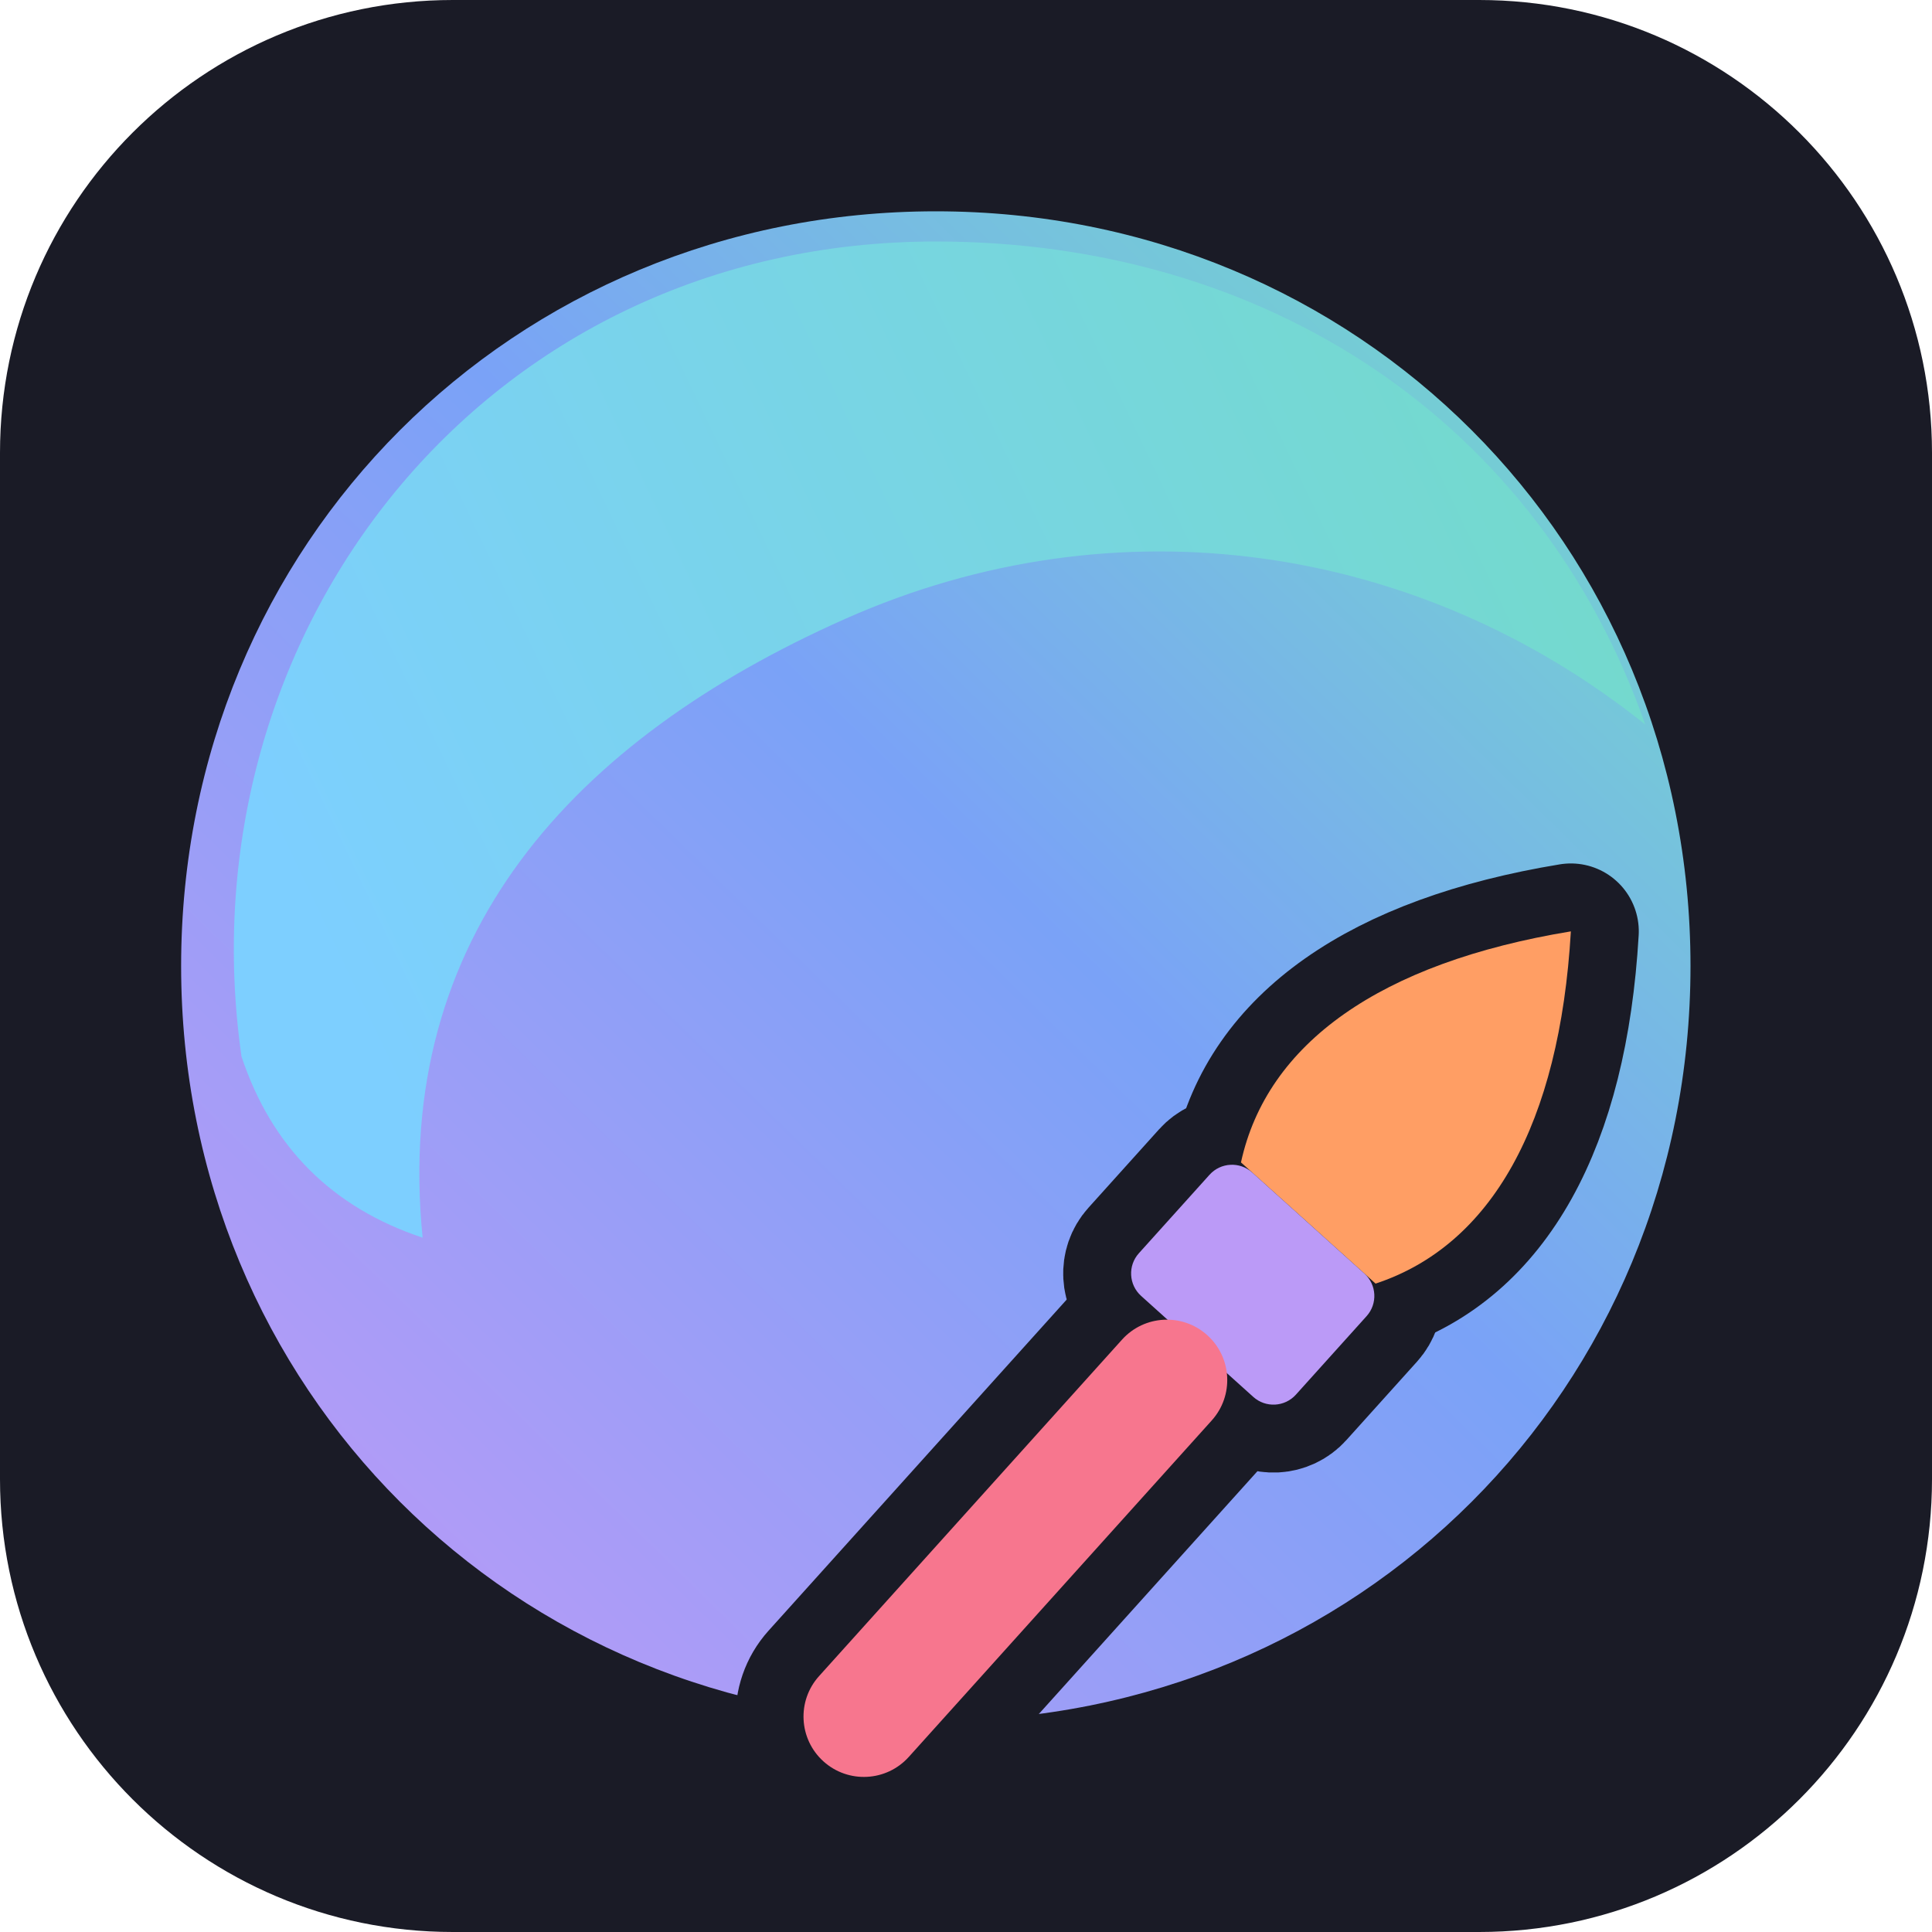
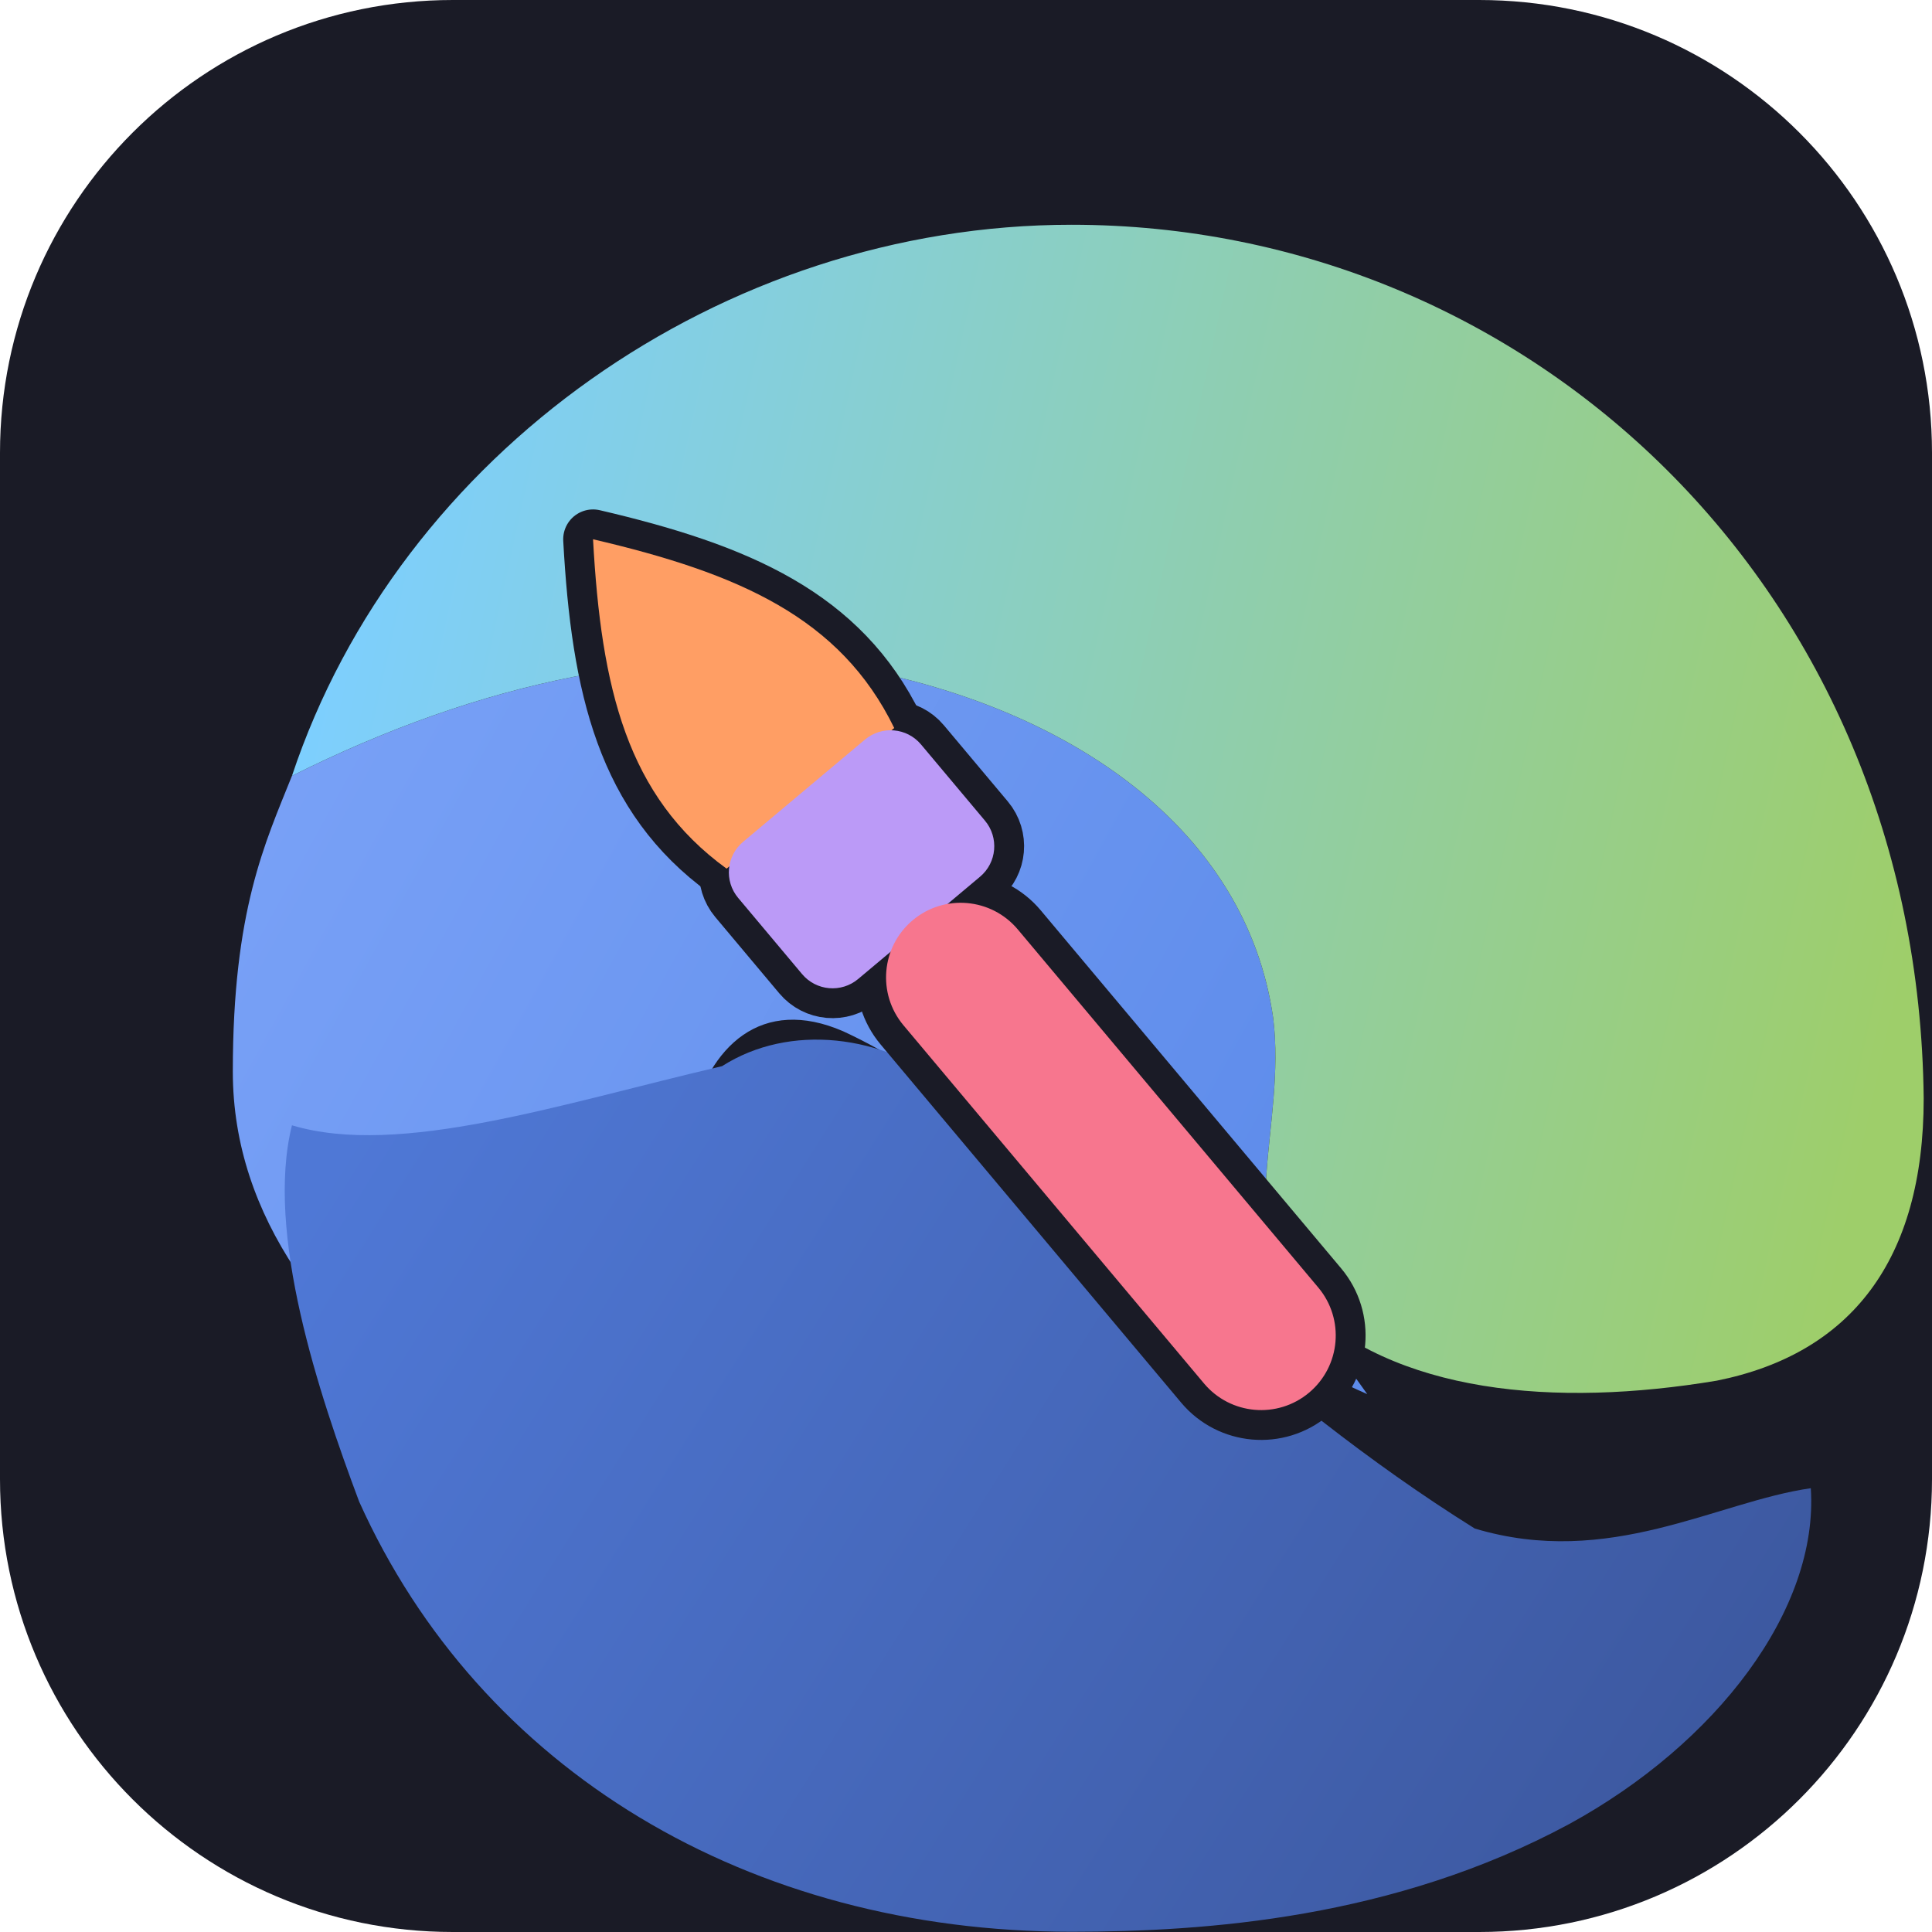
<svg xmlns="http://www.w3.org/2000/svg" viewBox="0 0 128 128" width="128" height="128">
  <defs>
-     <linearGradient id="g" x1="20" y1="110" x2="108" y2="20" gradientUnits="userSpaceOnUse">
-       <stop offset="0" stop-color="#bb9af7" />
-       <stop offset=".55" stop-color="#7aa2f7" />
-       <stop offset="1" stop-color="#73daca" />
+     <linearGradient id="a" x1="30" y1="200" x2="620" y2="330" gradientUnits="userSpaceOnUse">
+       <stop offset="0" stop-color="#7dcfff" />
+       <stop offset="1" stop-color="#9ece6a" />
    </linearGradient>
-     <linearGradient id="c" x1="20" y1="60" x2="104" y2="20" gradientUnits="userSpaceOnUse">
-       <stop offset="0" stop-color="#7dcfff" />
-       <stop offset="1" stop-color="#73daca" />
+     <linearGradient id="b" x1="0" y1="200" x2="400" y2="420" gradientUnits="userSpaceOnUse">
+       <stop offset="0" stop-color="#7aa2f7" />
+       <stop offset="1" stop-color="#5d8bea" />
+     </linearGradient>
+     <linearGradient id="c" x1="60" y1="330" x2="520" y2="620" gradientUnits="userSpaceOnUse">
+       <stop offset="0" stop-color="#4f78d6" />
+       <stop offset="1" stop-color="#3d59a1" />
    </linearGradient>
  </defs>
  <rect width="128" height="128" rx="30" fill="#1a1b26" />
-   <path d="M62 14C90 14 112 36 112 64C112 92 90 114 62 114C34 114 12 92 12 64C12 36 34 14 62 14Z" fill="url(#g)" />
-   <path d="M16 70C12 42 32 16 62 16C84 16 102 28 109 48C94 36 74 33 56 41C38 49 26 62 28 82C22 80 18 76 16 70Z" fill="url(#c)" />
-   <g transform="translate(84 84) rotate(42)" fill="#1a1b26" stroke="#1a1b26" stroke-width="9" stroke-linejoin="round">
-     <path d="M0 -30C8 -20 10 -11 6 -4H-6C-10 -11 -8 -20 0 -30Z" />
-     <rect x="-7" y="-4" width="14" height="11" rx="2" />
-     <rect x="-4" y="6" width="8" height="38" rx="4" />
-   </g>
-   <g transform="translate(84 84) rotate(42)">
-     <path d="M0 -30C8 -20 10 -11 6 -4H-6C-10 -11 -8 -20 0 -30Z" fill="#ff9e64" />
-     <rect x="-7" y="-4" width="14" height="11" rx="2" fill="#bb9af7" />
-     <rect x="-4" y="6" width="8" height="38" rx="4" fill="#f7768e" />
+   <g transform="translate(14 14) scale(.1781)">
+     <path d="M8 320C8 260 20 235 30 210C100 175 170 160 240 170C320 185 385 230 395 300C400 340 380 380 405 405L430 440C350 405 300 335 235 305C205 292 185 310 178 340C172 400 180 470 215 525C150 490 8 430 8 320Z" fill="url(#b)" />
+     <path d="M190 318C215 302 250 306 275 326C330 376 390 440 470 490C520 505 560 480 595 475C598 520 560 570 505 600C440 635 370 640 320 640C200 640 100 580 55 480C40 440 20 380 30 340C70 352 130 332 190 318Z" fill="url(#c)" />
+     <path d="M30 210C70 90 190 5 320 5C490 5 635 140 637 330C637 390 610 425 560 435C500 445 440 440 405 405C380 380 400 340 395 300C385 230 320 185 240 170C170 160 100 175 30 210Z" fill="url(#a)" />
+     <g transform="translate(142 122) rotate(-40) scale(3.7)">
+       <g fill="#1a1b26" stroke="#1a1b26" stroke-width="6" stroke-linejoin="round">
+         <path d="M0 0C9 12 14 22 11 34H-11C-14 22 -9 12 0 0Z" />
+         <rect x="-12" y="33" width="24" height="18" rx="4" />
+         <rect x="-7.5" y="50" width="15" height="62" rx="7.5" />
+       </g>
+       <path d="M0 0C9 12 14 22 11 34H-11C-14 22 -9 12 0 0Z" fill="#ff9e64" />
+       <rect x="-12" y="33" width="24" height="18" rx="4" fill="#bb9af7" />
+       <rect x="-7.5" y="50" width="15" height="62" rx="7.5" fill="#f7768e" />
+     </g>
  </g>
</svg>
